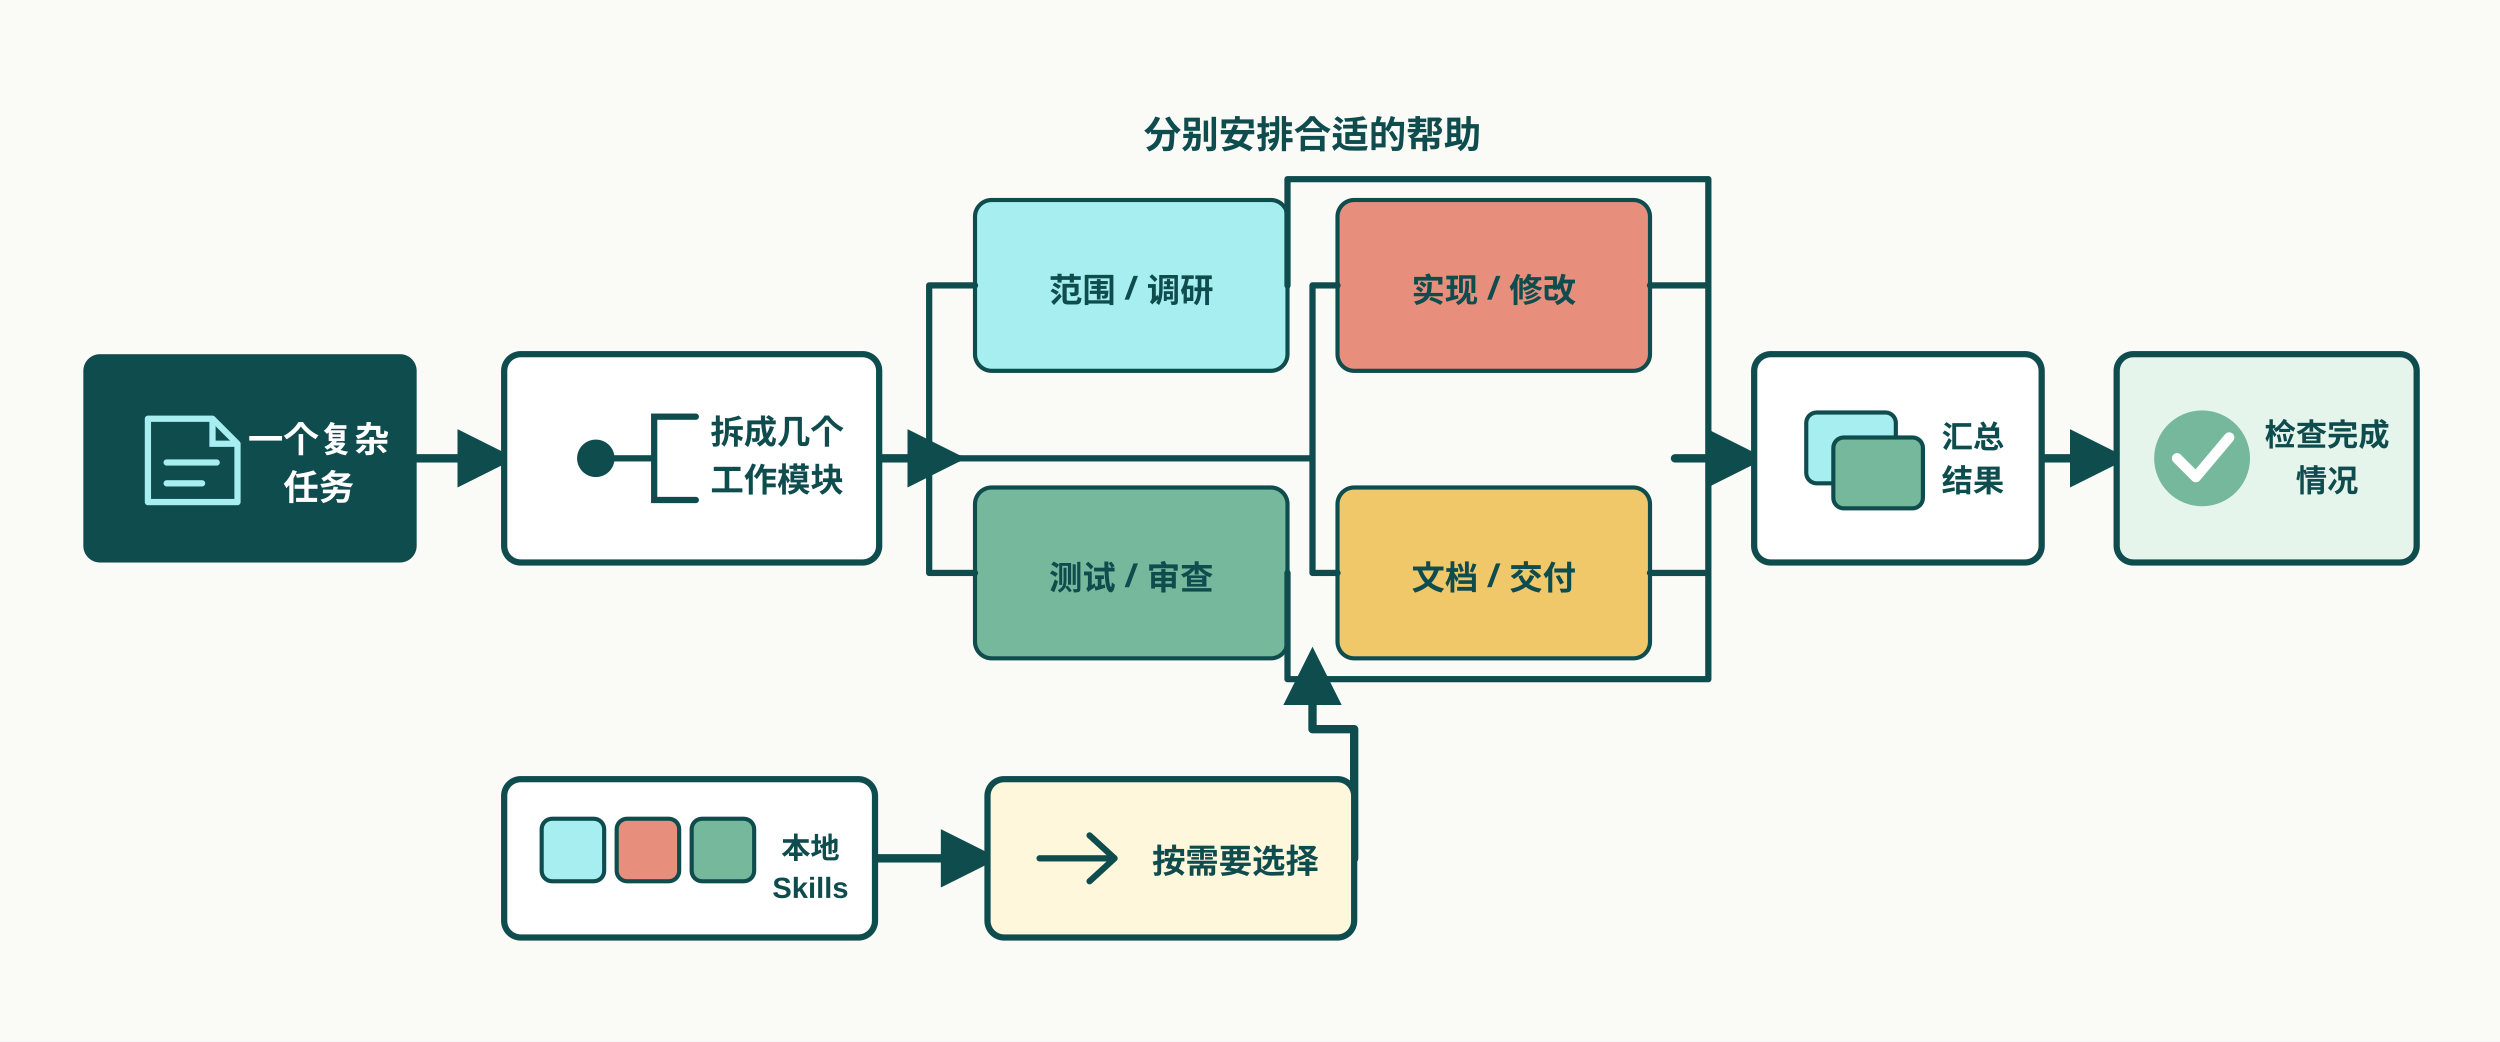
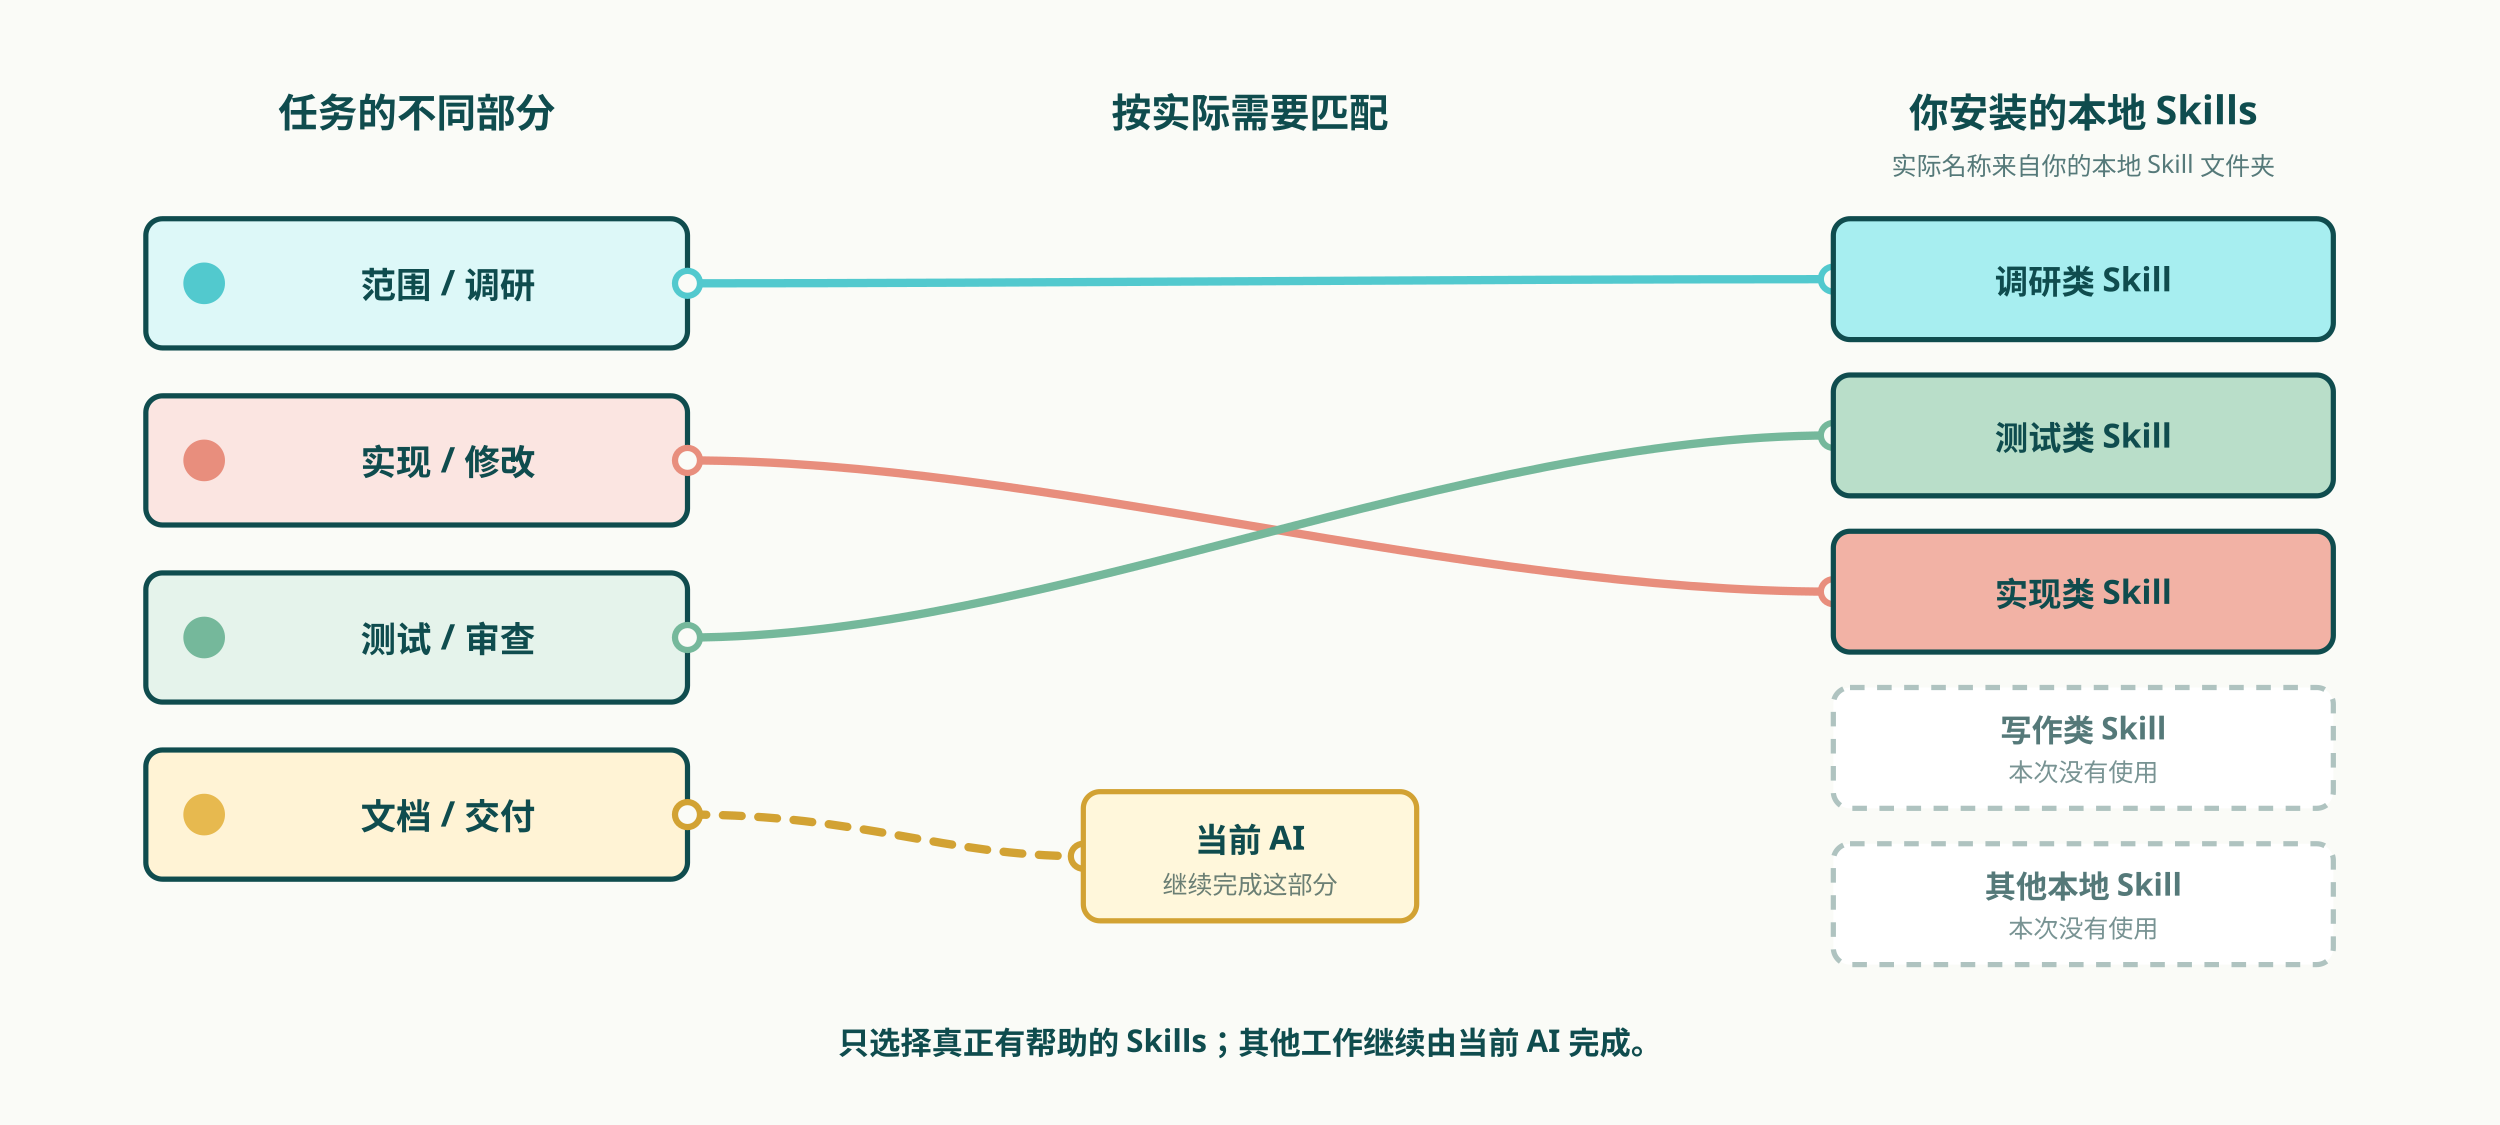
- <svg xmlns="http://www.w3.org/2000/svg" width="1200" height="500" viewBox="0 0 1200 500" role="img" aria-labelledby="title desc">
-   <defs>
-     <marker id="arrow" viewBox="0 0 10 10" refX="8" refY="5" markerWidth="7" markerHeight="7" orient="auto-start-reverse">
-       <path d="M0 0 L10 5 L0 10 Z" fill="#0F4C4E" />
-     </marker>
-   </defs>
-   <rect width="1200" height="500" fill="#FAFBF7" />
-   <g fill="none" stroke="#0F4C4E" stroke-width="4" stroke-linecap="round" stroke-linejoin="round" marker-end="url(#arrow)">
-     <path d="M200 220 H242" />
-     <path d="M422 220 H458" />
-     <path d="M804 220 H842" />
-     <path d="M980 220 H1016" />
-     <path d="M420 412 H474" />
-     <path d="M650 412 V350 H630 V316" />
+ <svg xmlns="http://www.w3.org/2000/svg" width="1200" height="540" viewBox="0 0 1200 540" role="img" aria-labelledby="title desc">
+   <rect width="1200" height="540" fill="#FAFBF7" />
+   <g font-family="Noto Sans SC, Microsoft YaHei UI, sans-serif" text-anchor="middle" fill="#0F4C4E">
+     <text x="200" y="61" font-size="19" font-weight="700">任务的不同部分</text>
+     <text x="600" y="61" font-size="19" font-weight="700">按实际需要匹配</text>
+     <text x="1000" y="61" font-size="19" font-weight="700">你安装的本地 Skills</text>
+     <text x="1000" y="84" font-size="12" fill="#557979">实际名称来自你的本地 Skill 文件夹</text>
  </g>
-   <g transform="translate(40 170)">
-     <rect width="160" height="100" rx="8" fill="#0F4C4E" />
-     <path d="M31 31 H62 L74 43 V71 H31 Z" fill="none" stroke="#A7EEF0" stroke-width="3" stroke-linejoin="round" />
-     <path d="M62 31 V43 H74" fill="none" stroke="#A7EEF0" stroke-width="3" />
-     <path d="M40 52 H64 M40 62 H57" fill="none" stroke="#A7EEF0" stroke-width="3" stroke-linecap="round" />
-     <text x="113" y="47" fill="#FFFFFF" font-family="Noto Sans SC, Microsoft YaHei UI, sans-serif" font-size="17" font-weight="700" text-anchor="middle">一个复杂</text>
-     <text x="113" y="70" fill="#FFFFFF" font-family="Noto Sans SC, Microsoft YaHei UI, sans-serif" font-size="17" font-weight="700" text-anchor="middle">任务</text>
-   </g>
-   <g transform="translate(242 170)">
-     <rect width="180" height="100" rx="8" fill="#FFFFFF" stroke="#0F4C4E" stroke-width="3" />
-     <circle cx="44" cy="50" r="9" fill="#0F4C4E" />
-     <path d="M53 50 H72 M72 50 V30 H92 M72 50 V70 H92" fill="none" stroke="#0F4C4E" stroke-width="3" stroke-linecap="round" />
-     <text x="131" y="43" fill="#0F4C4E" font-family="Noto Sans SC, Microsoft YaHei UI, sans-serif" font-size="16" font-weight="700" text-anchor="middle">拆成几个</text>
-     <text x="131" y="66" fill="#0F4C4E" font-family="Noto Sans SC, Microsoft YaHei UI, sans-serif" font-size="16" font-weight="700" text-anchor="middle">工作模块</text>
-   </g>
-   <text x="630" y="71" fill="#0F4C4E" font-family="Noto Sans SC, Microsoft YaHei UI, sans-serif" font-size="18" font-weight="700" text-anchor="middle">分别安排合适的帮助</text>
-   <g font-family="Noto Sans SC, Microsoft YaHei UI, sans-serif" font-size="16" font-weight="700" text-anchor="middle" fill="#0F4C4E">
-     <g transform="translate(468 96)">
-       <rect width="150" height="82" rx="8" fill="#A7EEF0" stroke="#0F4C4E" stroke-width="2" />
-       <text x="75" y="49">范围 / 调研</text>
+   <g font-family="Noto Sans SC, Microsoft YaHei UI, sans-serif" font-size="17" font-weight="700" text-anchor="middle" fill="#0F4C4E">
+     <g transform="translate(70 105)">
+       <rect width="260" height="62" rx="8" fill="#DDF8F8" stroke="#0F4C4E" stroke-width="2.5" />
+       <circle cx="28" cy="31" r="10" fill="#52C9CE" stroke="none" />
+       <text x="145" y="38">范围 / 调研</text>
    </g>
-     <g transform="translate(642 96)">
-       <rect width="150" height="82" rx="8" fill="#E88E7D" stroke="#0F4C4E" stroke-width="2" />
-       <text x="75" y="49">实现 / 修改</text>
+     <g transform="translate(70 190)">
+       <rect width="260" height="62" rx="8" fill="#FBE5E1" stroke="#0F4C4E" stroke-width="2.5" />
+       <circle cx="28" cy="31" r="10" fill="#E88E7D" stroke="none" />
+       <text x="145" y="38">实现 / 修改</text>
    </g>
-     <g transform="translate(468 234)">
-       <rect width="150" height="82" rx="8" fill="#75B89B" stroke="#0F4C4E" stroke-width="2" />
-       <text x="75" y="49">测试 / 审查</text>
+     <g transform="translate(70 275)">
+       <rect width="260" height="62" rx="8" fill="#E5F3EB" stroke="#0F4C4E" stroke-width="2.5" />
+       <circle cx="28" cy="31" r="10" fill="#75B89B" stroke="none" />
+       <text x="145" y="38">测试 / 审查</text>
    </g>
-     <g transform="translate(642 234)">
-       <rect width="150" height="82" rx="8" fill="#F0C86A" stroke="#0F4C4E" stroke-width="2" />
-       <text x="75" y="49">文档 / 交付</text>
+     <g transform="translate(70 360)">
+       <rect width="260" height="62" rx="8" fill="#FFF3D5" stroke="#0F4C4E" stroke-width="2.5" />
+       <circle cx="28" cy="31" r="10" fill="#E7B94F" stroke="none" />
+       <text x="145" y="38">文档 / 交付</text>
    </g>
  </g>
-   <path d="M458 220 H446 V137 H468 M446 220 V275 H468 M446 220 H630 V137 H642 M630 220 V275 H642" fill="none" stroke="#0F4C4E" stroke-width="3" stroke-linecap="round" stroke-linejoin="round" />
-   <path d="M618 137 V86 H820 V220 H842 M792 137 H820 M618 275 V326 H820 V220 M792 275 H820" fill="none" stroke="#0F4C4E" stroke-width="3" stroke-linecap="round" stroke-linejoin="round" />
-   <g transform="translate(842 170)">
-     <rect width="138" height="100" rx="8" fill="#FFFFFF" stroke="#0F4C4E" stroke-width="3" />
-     <rect x="25" y="28" width="43" height="34" rx="5" fill="#A7EEF0" stroke="#0F4C4E" stroke-width="2" />
-     <rect x="38" y="40" width="43" height="34" rx="5" fill="#75B89B" stroke="#0F4C4E" stroke-width="2" />
-     <text x="105" y="45" fill="#0F4C4E" font-family="Noto Sans SC, Microsoft YaHei UI, sans-serif" font-size="15" font-weight="700" text-anchor="middle">汇总</text>
-     <text x="105" y="66" fill="#0F4C4E" font-family="Noto Sans SC, Microsoft YaHei UI, sans-serif" font-size="15" font-weight="700" text-anchor="middle">结果</text>
+   <g fill="none" stroke-width="4" stroke-linecap="round">
+     <path d="M330 136 C500 136 700 134 880 134" stroke="#52C9CE" />
+     <path d="M330 221 C500 221 700 284 880 284" stroke="#E88E7D" />
+     <path d="M330 306 C500 306 700 209 880 209" stroke="#75B89B" />
+     <path d="M330 391 C415 391 452 411 520 411" stroke="#D2A233" stroke-dasharray="9 8" />
  </g>
-   <g transform="translate(1016 170)">
-     <rect width="144" height="100" rx="8" fill="#E6F5EC" stroke="#0F4C4E" stroke-width="3" />
-     <circle cx="41" cy="50" r="23" fill="#75B89B" />
-     <path d="M29 50 L38 59 L54 40" fill="none" stroke="#FFFFFF" stroke-width="5" stroke-linecap="round" stroke-linejoin="round" />
-     <text x="101" y="44" fill="#0F4C4E" font-family="Noto Sans SC, Microsoft YaHei UI, sans-serif" font-size="15" font-weight="700" text-anchor="middle">检查完成</text>
-     <text x="101" y="66" fill="#0F4C4E" font-family="Noto Sans SC, Microsoft YaHei UI, sans-serif" font-size="15" font-weight="700" text-anchor="middle">情况</text>
+   <g fill="#FAFBF7" stroke-width="3">
+     <circle cx="330" cy="136" r="6" stroke="#52C9CE" />
+     <circle cx="880" cy="134" r="6" stroke="#52C9CE" />
+     <circle cx="330" cy="221" r="6" stroke="#E88E7D" />
+     <circle cx="880" cy="284" r="6" stroke="#E88E7D" />
+     <circle cx="330" cy="306" r="6" stroke="#75B89B" />
+     <circle cx="880" cy="209" r="6" stroke="#75B89B" />
+     <circle cx="330" cy="391" r="6" stroke="#D2A233" />
+     <circle cx="520" cy="411" r="6" stroke="#D2A233" />
  </g>
-   <g transform="translate(242 374)">
-     <rect width="178" height="76" rx="8" fill="#FFFFFF" stroke="#0F4C4E" stroke-width="3" />
-     <rect x="18" y="19" width="30" height="30" rx="5" fill="#A7EEF0" stroke="#0F4C4E" stroke-width="2" />
-     <rect x="54" y="19" width="30" height="30" rx="5" fill="#E88E7D" stroke="#0F4C4E" stroke-width="2" />
-     <rect x="90" y="19" width="30" height="30" rx="5" fill="#75B89B" stroke="#0F4C4E" stroke-width="2" />
-     <text x="147" y="38" fill="#0F4C4E" font-family="Noto Sans SC, Microsoft YaHei UI, sans-serif" font-size="14" font-weight="700" text-anchor="middle">本地</text>
-     <text x="147" y="57" fill="#0F4C4E" font-family="Segoe UI, Arial, sans-serif" font-size="14" font-weight="700" text-anchor="middle">Skills</text>
+   <g font-family="Noto Sans SC, Microsoft YaHei UI, sans-serif" text-anchor="middle" fill="#0F4C4E">
+     <g transform="translate(880 105)">
+       <rect width="240" height="58" rx="8" fill="#A7EEF0" stroke="#0F4C4E" stroke-width="2.5" />
+       <text x="120" y="36" font-size="16" font-weight="700">调研类 Skill</text>
+     </g>
+     <g transform="translate(880 180)">
+       <rect width="240" height="58" rx="8" fill="#B9DEC9" stroke="#0F4C4E" stroke-width="2.5" />
+       <text x="120" y="36" font-size="16" font-weight="700">测试类 Skill</text>
+     </g>
+     <g transform="translate(880 255)">
+       <rect width="240" height="58" rx="8" fill="#F2B2A5" stroke="#0F4C4E" stroke-width="2.5" />
+       <text x="120" y="36" font-size="16" font-weight="700">实现类 Skill</text>
+     </g>
+     <g transform="translate(880 330)">
+       <rect width="240" height="58" rx="8" fill="#FFFFFF" stroke="#AFC3C0" stroke-width="2.5" stroke-dasharray="7 6" />
+       <text x="120" y="26" font-size="15" font-weight="700" fill="#557979">写作类 Skill</text>
+       <text x="120" y="45" font-size="12" fill="#789393">本次没有使用</text>
+     </g>
+     <g transform="translate(880 405)">
+       <rect width="240" height="58" rx="8" fill="#FFFFFF" stroke="#AFC3C0" stroke-width="2.5" stroke-dasharray="7 6" />
+       <text x="120" y="26" font-size="15" font-weight="700" fill="#557979">其他本地 Skill</text>
+       <text x="120" y="45" font-size="12" fill="#789393">本次没有使用</text>
+     </g>
  </g>
-   <g transform="translate(474 374)">
-     <rect width="176" height="76" rx="8" fill="#FFF7DB" stroke="#0F4C4E" stroke-width="3" />
-     <path d="M25 38 H61 M49 27 L61 38 L49 49" fill="none" stroke="#0F4C4E" stroke-width="3" stroke-linecap="round" stroke-linejoin="round" />
-     <text x="119" y="45" fill="#0F4C4E" font-family="Noto Sans SC, Microsoft YaHei UI, sans-serif" font-size="16" font-weight="700" text-anchor="middle">按需要选择</text>
+   <g transform="translate(520 380)">
+     <rect width="160" height="62" rx="8" fill="#FFF7DB" stroke="#D2A233" stroke-width="2.5" />
+     <text x="80" y="29" fill="#0F4C4E" font-family="Noto Sans SC, Microsoft YaHei UI, sans-serif" font-size="16" font-weight="700" text-anchor="middle">当前 AI</text>
+     <text x="80" y="49" fill="#6B7F74" font-family="Noto Sans SC, Microsoft YaHei UI, sans-serif" font-size="12" text-anchor="middle">继续完成这部分</text>
  </g>
+   <text x="600" y="506" fill="#0F4C4E" font-family="Noto Sans SC, Microsoft YaHei UI, sans-serif" font-size="15" font-weight="600" text-anchor="middle">只选择真正有帮助的 Skills；其他工作继续由当前 AI 完成。</text>
</svg>
